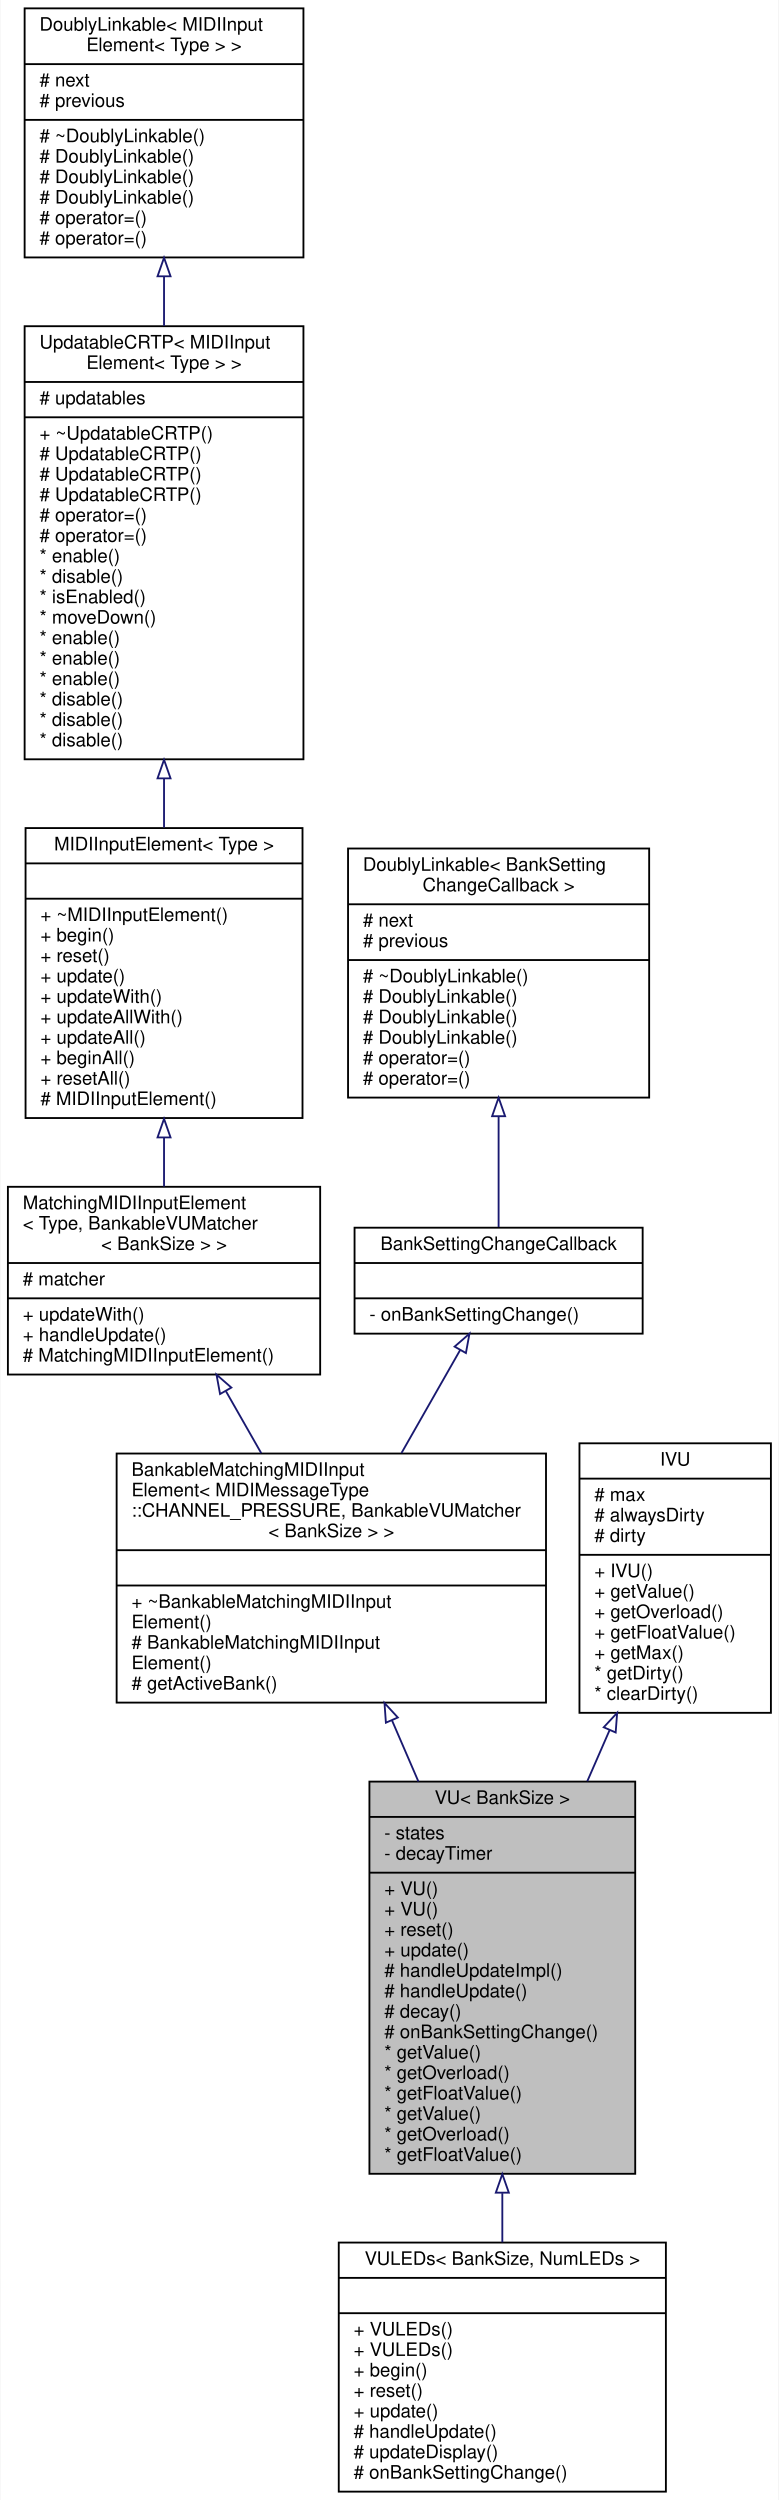
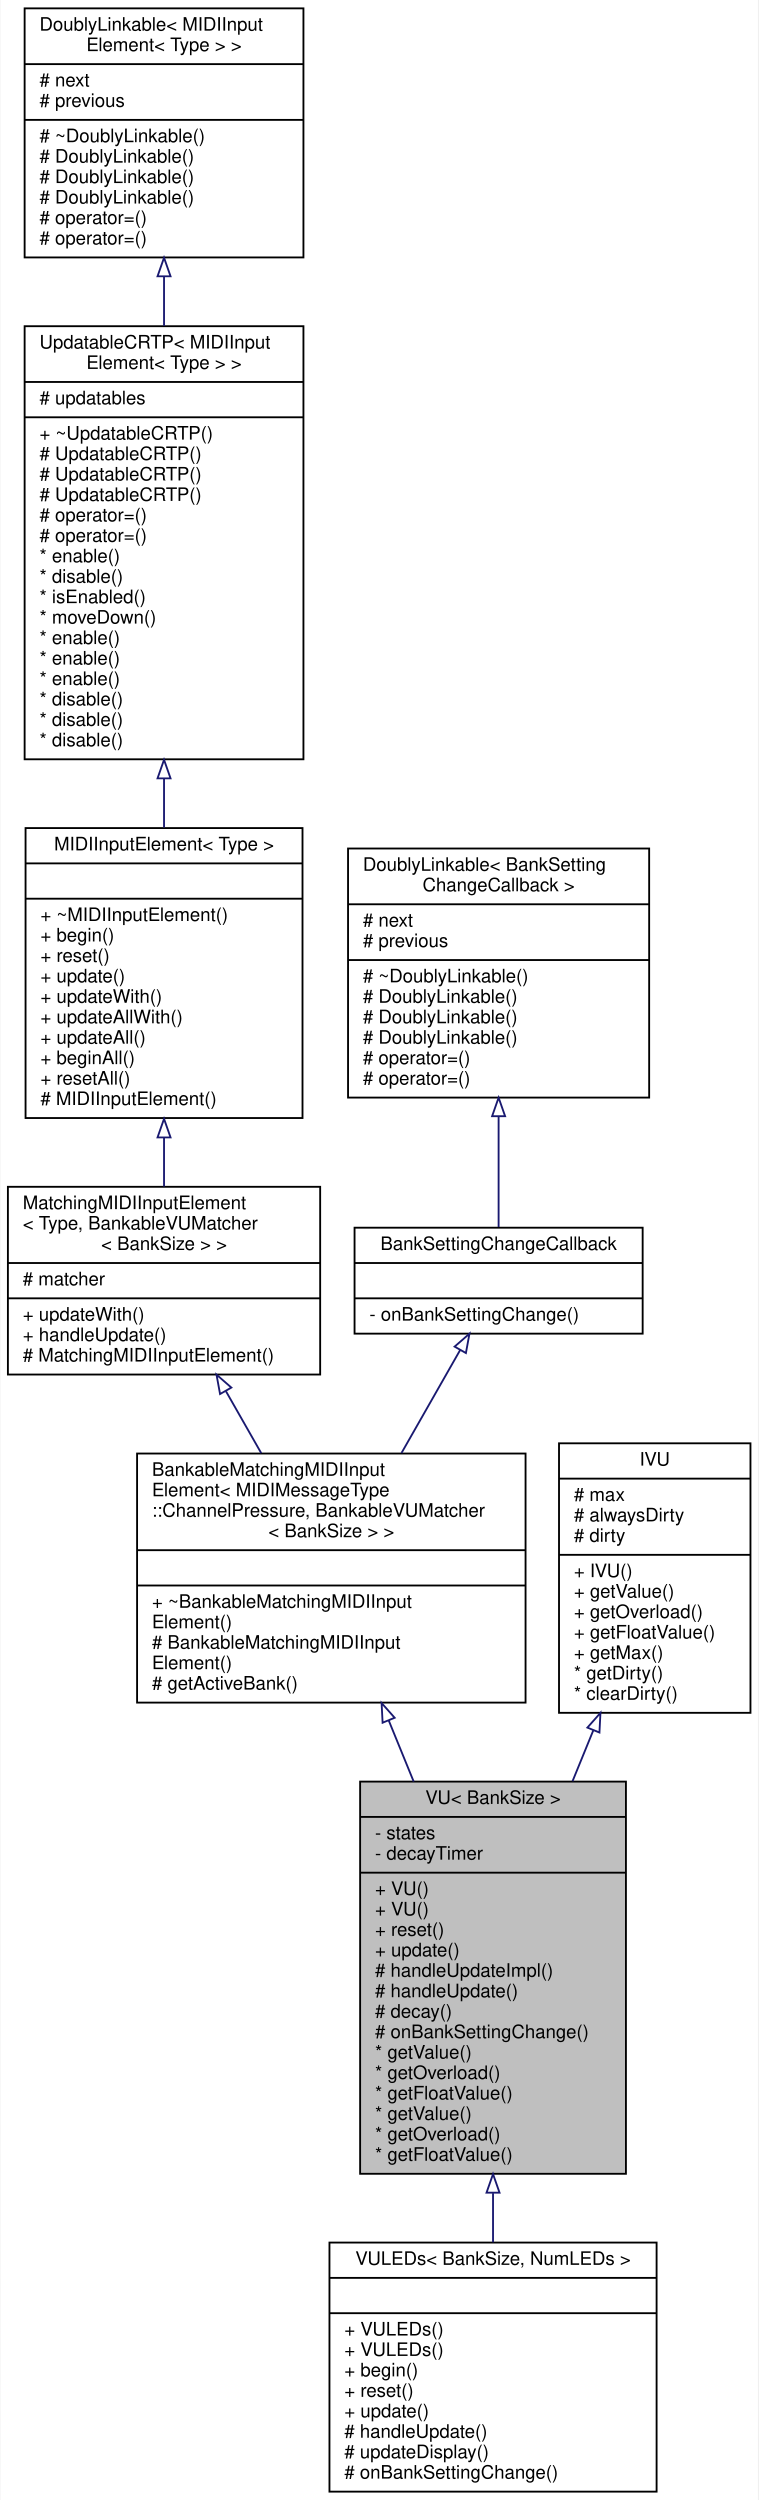
- <svg xmlns="http://www.w3.org/2000/svg" xmlns:xlink="http://www.w3.org/1999/xlink" width="419pt" height="1345pt" viewBox="0.00 0.00 418.50 1345.00">
+ <svg xmlns="http://www.w3.org/2000/svg" xmlns:xlink="http://www.w3.org/1999/xlink" width="408pt" height="1345pt" viewBox="0.00 0.00 407.50 1345.00">
  <g id="graph0" class="graph" transform="scale(1 1) rotate(0) translate(4 1341)">
-     <polygon fill="white" stroke="transparent" points="-4,4 -4,-1341 414.5,-1341 414.5,4 -4,4" />
+     <polygon fill="white" stroke="transparent" points="-4,4 -4,-1341 403.5,-1341 403.5,4 -4,4" />
    <g id="node1" class="node">
      <g id="a_node1">
        <a xlink:title="A MIDI input element that represents a Mackie Control Universal VU meter.">
-           <polygon fill="#bfbfbf" stroke="black" points="194.5,-171.5 194.5,-382.5 337.5,-382.5 337.5,-171.5 194.5,-171.5" />
-           <text text-anchor="middle" x="266" y="-370.5" font-family="Helvetica,sans-Serif" font-size="10.00">VU&lt; BankSize &gt;</text>
-           <polyline fill="none" stroke="black" points="194.5,-363.5 337.5,-363.5 " />
-           <text text-anchor="start" x="202.5" y="-351.5" font-family="Helvetica,sans-Serif" font-size="10.00">- states</text>
-           <text text-anchor="start" x="202.5" y="-340.5" font-family="Helvetica,sans-Serif" font-size="10.00">- decayTimer</text>
-           <polyline fill="none" stroke="black" points="194.5,-333.5 337.5,-333.5 " />
-           <text text-anchor="start" x="202.5" y="-321.5" font-family="Helvetica,sans-Serif" font-size="10.00">+ VU()</text>
-           <text text-anchor="start" x="202.5" y="-310.5" font-family="Helvetica,sans-Serif" font-size="10.00">+ VU()</text>
-           <text text-anchor="start" x="202.5" y="-299.5" font-family="Helvetica,sans-Serif" font-size="10.00">+ reset()</text>
-           <text text-anchor="start" x="202.5" y="-288.5" font-family="Helvetica,sans-Serif" font-size="10.00">+ update()</text>
-           <text text-anchor="start" x="202.5" y="-277.5" font-family="Helvetica,sans-Serif" font-size="10.00"># handleUpdateImpl()</text>
-           <text text-anchor="start" x="202.5" y="-266.5" font-family="Helvetica,sans-Serif" font-size="10.00"># handleUpdate()</text>
-           <text text-anchor="start" x="202.5" y="-255.5" font-family="Helvetica,sans-Serif" font-size="10.00"># decay()</text>
-           <text text-anchor="start" x="202.5" y="-244.5" font-family="Helvetica,sans-Serif" font-size="10.00"># onBankSettingChange()</text>
-           <text text-anchor="start" x="202.5" y="-233.5" font-family="Helvetica,sans-Serif" font-size="10.00">* getValue()</text>
-           <text text-anchor="start" x="202.5" y="-222.5" font-family="Helvetica,sans-Serif" font-size="10.00">* getOverload()</text>
-           <text text-anchor="start" x="202.5" y="-211.5" font-family="Helvetica,sans-Serif" font-size="10.00">* getFloatValue()</text>
-           <text text-anchor="start" x="202.5" y="-200.5" font-family="Helvetica,sans-Serif" font-size="10.00">* getValue()</text>
-           <text text-anchor="start" x="202.5" y="-189.5" font-family="Helvetica,sans-Serif" font-size="10.00">* getOverload()</text>
-           <text text-anchor="start" x="202.5" y="-178.5" font-family="Helvetica,sans-Serif" font-size="10.00">* getFloatValue()</text>
+           <polygon fill="#bfbfbf" stroke="black" points="189.5,-171.5 189.5,-382.5 332.5,-382.5 332.5,-171.5 189.5,-171.5" />
+           <text text-anchor="middle" x="261" y="-370.5" font-family="Helvetica,sans-Serif" font-size="10.00">VU&lt; BankSize &gt;</text>
+           <polyline fill="none" stroke="black" points="189.5,-363.5 332.5,-363.5 " />
+           <text text-anchor="start" x="197.5" y="-351.5" font-family="Helvetica,sans-Serif" font-size="10.00">- states</text>
+           <text text-anchor="start" x="197.5" y="-340.5" font-family="Helvetica,sans-Serif" font-size="10.00">- decayTimer</text>
+           <polyline fill="none" stroke="black" points="189.5,-333.5 332.5,-333.5 " />
+           <text text-anchor="start" x="197.5" y="-321.5" font-family="Helvetica,sans-Serif" font-size="10.00">+ VU()</text>
+           <text text-anchor="start" x="197.5" y="-310.5" font-family="Helvetica,sans-Serif" font-size="10.00">+ VU()</text>
+           <text text-anchor="start" x="197.5" y="-299.5" font-family="Helvetica,sans-Serif" font-size="10.00">+ reset()</text>
+           <text text-anchor="start" x="197.5" y="-288.5" font-family="Helvetica,sans-Serif" font-size="10.00">+ update()</text>
+           <text text-anchor="start" x="197.5" y="-277.5" font-family="Helvetica,sans-Serif" font-size="10.00"># handleUpdateImpl()</text>
+           <text text-anchor="start" x="197.5" y="-266.5" font-family="Helvetica,sans-Serif" font-size="10.00"># handleUpdate()</text>
+           <text text-anchor="start" x="197.5" y="-255.5" font-family="Helvetica,sans-Serif" font-size="10.00"># decay()</text>
+           <text text-anchor="start" x="197.5" y="-244.5" font-family="Helvetica,sans-Serif" font-size="10.00"># onBankSettingChange()</text>
+           <text text-anchor="start" x="197.5" y="-233.5" font-family="Helvetica,sans-Serif" font-size="10.00">* getValue()</text>
+           <text text-anchor="start" x="197.5" y="-222.5" font-family="Helvetica,sans-Serif" font-size="10.00">* getOverload()</text>
+           <text text-anchor="start" x="197.5" y="-211.5" font-family="Helvetica,sans-Serif" font-size="10.00">* getFloatValue()</text>
+           <text text-anchor="start" x="197.5" y="-200.5" font-family="Helvetica,sans-Serif" font-size="10.00">* getValue()</text>
+           <text text-anchor="start" x="197.5" y="-189.5" font-family="Helvetica,sans-Serif" font-size="10.00">* getOverload()</text>
+           <text text-anchor="start" x="197.5" y="-178.5" font-family="Helvetica,sans-Serif" font-size="10.00">* getFloatValue()</text>
        </a>
      </g>
    </g>
    <g id="node10" class="node">
      <g id="a_node10">
        <a xlink:href="../../db/d17/classMCU_1_1Bankable_1_1VULEDs.html" target="_top" xlink:title="A MIDI input element that represents a Mackie Control Universal VU meter and displays its value using...">
-           <polygon fill="white" stroke="black" points="178,-0.5 178,-134.5 354,-134.5 354,-0.5 178,-0.5" />
-           <text text-anchor="middle" x="266" y="-122.5" font-family="Helvetica,sans-Serif" font-size="10.00">VULEDs&lt; BankSize, NumLEDs &gt;</text>
-           <polyline fill="none" stroke="black" points="178,-115.5 354,-115.5 " />
-           <text text-anchor="middle" x="266" y="-103.5" font-family="Helvetica,sans-Serif" font-size="10.00"> </text>
-           <polyline fill="none" stroke="black" points="178,-96.5 354,-96.5 " />
-           <text text-anchor="start" x="186" y="-84.5" font-family="Helvetica,sans-Serif" font-size="10.00">+ VULEDs()</text>
-           <text text-anchor="start" x="186" y="-73.5" font-family="Helvetica,sans-Serif" font-size="10.00">+ VULEDs()</text>
-           <text text-anchor="start" x="186" y="-62.5" font-family="Helvetica,sans-Serif" font-size="10.00">+ begin()</text>
-           <text text-anchor="start" x="186" y="-51.5" font-family="Helvetica,sans-Serif" font-size="10.00">+ reset()</text>
-           <text text-anchor="start" x="186" y="-40.5" font-family="Helvetica,sans-Serif" font-size="10.00">+ update()</text>
-           <text text-anchor="start" x="186" y="-29.5" font-family="Helvetica,sans-Serif" font-size="10.00"># handleUpdate()</text>
-           <text text-anchor="start" x="186" y="-18.5" font-family="Helvetica,sans-Serif" font-size="10.00"># updateDisplay()</text>
-           <text text-anchor="start" x="186" y="-7.5" font-family="Helvetica,sans-Serif" font-size="10.00"># onBankSettingChange()</text>
+           <polygon fill="white" stroke="black" points="173,-0.5 173,-134.5 349,-134.5 349,-0.5 173,-0.5" />
+           <text text-anchor="middle" x="261" y="-122.5" font-family="Helvetica,sans-Serif" font-size="10.00">VULEDs&lt; BankSize, NumLEDs &gt;</text>
+           <polyline fill="none" stroke="black" points="173,-115.5 349,-115.5 " />
+           <text text-anchor="middle" x="261" y="-103.5" font-family="Helvetica,sans-Serif" font-size="10.00"> </text>
+           <polyline fill="none" stroke="black" points="173,-96.5 349,-96.5 " />
+           <text text-anchor="start" x="181" y="-84.5" font-family="Helvetica,sans-Serif" font-size="10.00">+ VULEDs()</text>
+           <text text-anchor="start" x="181" y="-73.5" font-family="Helvetica,sans-Serif" font-size="10.00">+ VULEDs()</text>
+           <text text-anchor="start" x="181" y="-62.5" font-family="Helvetica,sans-Serif" font-size="10.00">+ begin()</text>
+           <text text-anchor="start" x="181" y="-51.5" font-family="Helvetica,sans-Serif" font-size="10.00">+ reset()</text>
+           <text text-anchor="start" x="181" y="-40.5" font-family="Helvetica,sans-Serif" font-size="10.00">+ update()</text>
+           <text text-anchor="start" x="181" y="-29.5" font-family="Helvetica,sans-Serif" font-size="10.00"># handleUpdate()</text>
+           <text text-anchor="start" x="181" y="-18.5" font-family="Helvetica,sans-Serif" font-size="10.00"># updateDisplay()</text>
+           <text text-anchor="start" x="181" y="-7.5" font-family="Helvetica,sans-Serif" font-size="10.00"># onBankSettingChange()</text>
        </a>
      </g>
    </g>
    <g id="edge9" class="edge">
-       <path fill="none" stroke="midnightblue" d="M266,-161.11C266,-152.08 266,-143.17 266,-134.65" />
-       <polygon fill="none" stroke="midnightblue" points="262.5,-161.34 266,-171.34 269.5,-161.34 262.5,-161.34" />
+       <path fill="none" stroke="midnightblue" d="M261,-161.11C261,-152.08 261,-143.17 261,-134.65" />
+       <polygon fill="none" stroke="midnightblue" points="257.5,-161.34 261,-171.34 264.5,-161.34 257.5,-161.34" />
    </g>
    <g id="node2" class="node">
      <g id="a_node2">
        <a xlink:href="../../d9/dc0/classBankableMatchingMIDIInputElement.html" target="_top" xlink:title=" ">
-           <polygon fill="white" stroke="black" points="58.5,-425 58.5,-559 289.5,-559 289.5,-425 58.5,-425" />
-           <text text-anchor="start" x="66.5" y="-547" font-family="Helvetica,sans-Serif" font-size="10.00">BankableMatchingMIDIInput</text>
-           <text text-anchor="start" x="66.5" y="-536" font-family="Helvetica,sans-Serif" font-size="10.00">Element&lt; MIDIMessageType</text>
-           <text text-anchor="start" x="66.5" y="-525" font-family="Helvetica,sans-Serif" font-size="10.00">::CHANNEL_PRESSURE, BankableVUMatcher</text>
+           <polygon fill="white" stroke="black" points="69.5,-425 69.5,-559 278.5,-559 278.5,-425 69.5,-425" />
+           <text text-anchor="start" x="77.5" y="-547" font-family="Helvetica,sans-Serif" font-size="10.00">BankableMatchingMIDIInput</text>
+           <text text-anchor="start" x="77.5" y="-536" font-family="Helvetica,sans-Serif" font-size="10.00">Element&lt; MIDIMessageType</text>
+           <text text-anchor="start" x="77.5" y="-525" font-family="Helvetica,sans-Serif" font-size="10.00">::ChannelPressure, BankableVUMatcher</text>
          <text text-anchor="middle" x="174" y="-514" font-family="Helvetica,sans-Serif" font-size="10.00">&lt; BankSize &gt; &gt;</text>
-           <polyline fill="none" stroke="black" points="58.5,-507 289.5,-507 " />
+           <polyline fill="none" stroke="black" points="69.5,-507 278.5,-507 " />
          <text text-anchor="middle" x="174" y="-495" font-family="Helvetica,sans-Serif" font-size="10.00"> </text>
-           <polyline fill="none" stroke="black" points="58.5,-488 289.5,-488 " />
-           <text text-anchor="start" x="66.5" y="-476" font-family="Helvetica,sans-Serif" font-size="10.00">+ ~BankableMatchingMIDIInput</text>
-           <text text-anchor="start" x="66.5" y="-465" font-family="Helvetica,sans-Serif" font-size="10.00">Element()</text>
-           <text text-anchor="start" x="66.5" y="-454" font-family="Helvetica,sans-Serif" font-size="10.00"># BankableMatchingMIDIInput</text>
-           <text text-anchor="start" x="66.5" y="-443" font-family="Helvetica,sans-Serif" font-size="10.00">Element()</text>
-           <text text-anchor="start" x="66.5" y="-432" font-family="Helvetica,sans-Serif" font-size="10.00"># getActiveBank()</text>
+           <polyline fill="none" stroke="black" points="69.5,-488 278.5,-488 " />
+           <text text-anchor="start" x="77.5" y="-476" font-family="Helvetica,sans-Serif" font-size="10.00">+ ~BankableMatchingMIDIInput</text>
+           <text text-anchor="start" x="77.5" y="-465" font-family="Helvetica,sans-Serif" font-size="10.00">Element()</text>
+           <text text-anchor="start" x="77.5" y="-454" font-family="Helvetica,sans-Serif" font-size="10.00"># BankableMatchingMIDIInput</text>
+           <text text-anchor="start" x="77.5" y="-443" font-family="Helvetica,sans-Serif" font-size="10.00">Element()</text>
+           <text text-anchor="start" x="77.5" y="-432" font-family="Helvetica,sans-Serif" font-size="10.00"># getActiveBank()</text>
        </a>
      </g>
    </g>
    <g id="edge1" class="edge">
-       <path fill="none" stroke="midnightblue" d="M206.61,-415.5C211.23,-404.8 216.05,-393.64 220.86,-382.52" />
-       <polygon fill="none" stroke="midnightblue" points="203.36,-414.2 202.61,-424.77 209.78,-416.98 203.36,-414.2" />
+       <path fill="none" stroke="midnightblue" d="M204.84,-415.5C209.21,-404.8 213.77,-393.64 218.31,-382.52" />
+       <polygon fill="none" stroke="midnightblue" points="201.59,-414.19 201.05,-424.77 208.07,-416.84 201.59,-414.19" />
    </g>
    <g id="node3" class="node">
      <g id="a_node3">
        <a xlink:href="../../d5/dae/classMatchingMIDIInputElement.html" target="_top" xlink:title=" ">
          <polygon fill="white" stroke="black" points="0,-601.5 0,-702.5 168,-702.5 168,-601.5 0,-601.5" />
          <text text-anchor="start" x="8" y="-690.5" font-family="Helvetica,sans-Serif" font-size="10.00">MatchingMIDIInputElement</text>
          <text text-anchor="start" x="8" y="-679.5" font-family="Helvetica,sans-Serif" font-size="10.00">&lt; Type, BankableVUMatcher</text>
          <text text-anchor="middle" x="84" y="-668.5" font-family="Helvetica,sans-Serif" font-size="10.00">&lt; BankSize &gt; &gt;</text>
          <polyline fill="none" stroke="black" points="0,-661.5 168,-661.5 " />
          <text text-anchor="start" x="8" y="-649.5" font-family="Helvetica,sans-Serif" font-size="10.00"># matcher</text>
          <polyline fill="none" stroke="black" points="0,-642.5 168,-642.5 " />
          <text text-anchor="start" x="8" y="-630.5" font-family="Helvetica,sans-Serif" font-size="10.00">+ updateWith()</text>
          <text text-anchor="start" x="8" y="-619.5" font-family="Helvetica,sans-Serif" font-size="10.00">+ handleUpdate()</text>
          <text text-anchor="start" x="8" y="-608.5" font-family="Helvetica,sans-Serif" font-size="10.00"># MatchingMIDIInputElement()</text>
        </a>
      </g>
    </g>
    <g id="edge2" class="edge">
      <path fill="none" stroke="midnightblue" d="M117.33,-592.48C123.51,-581.64 130,-570.24 136.3,-559.19" />
      <polygon fill="none" stroke="midnightblue" points="114.14,-591.02 112.23,-601.44 120.22,-594.48 114.14,-591.02" />
    </g>
    <g id="node4" class="node">
      <g id="a_node4">
        <a xlink:href="../../d9/db1/classMIDIInputElement.html" target="_top" xlink:title="A class for objects that listen for incoming MIDI events.">
          <polygon fill="white" stroke="black" points="9.5,-739.5 9.5,-895.5 158.5,-895.5 158.5,-739.5 9.5,-739.5" />
          <text text-anchor="middle" x="84" y="-883.5" font-family="Helvetica,sans-Serif" font-size="10.00">MIDIInputElement&lt; Type &gt;</text>
          <polyline fill="none" stroke="black" points="9.5,-876.5 158.5,-876.5 " />
          <text text-anchor="middle" x="84" y="-864.5" font-family="Helvetica,sans-Serif" font-size="10.00"> </text>
          <polyline fill="none" stroke="black" points="9.5,-857.5 158.5,-857.5 " />
          <text text-anchor="start" x="17.5" y="-845.5" font-family="Helvetica,sans-Serif" font-size="10.00">+ ~MIDIInputElement()</text>
          <text text-anchor="start" x="17.5" y="-834.5" font-family="Helvetica,sans-Serif" font-size="10.00">+ begin()</text>
          <text text-anchor="start" x="17.5" y="-823.5" font-family="Helvetica,sans-Serif" font-size="10.00">+ reset()</text>
          <text text-anchor="start" x="17.5" y="-812.5" font-family="Helvetica,sans-Serif" font-size="10.00">+ update()</text>
          <text text-anchor="start" x="17.5" y="-801.5" font-family="Helvetica,sans-Serif" font-size="10.00">+ updateWith()</text>
          <text text-anchor="start" x="17.5" y="-790.5" font-family="Helvetica,sans-Serif" font-size="10.00">+ updateAllWith()</text>
          <text text-anchor="start" x="17.5" y="-779.5" font-family="Helvetica,sans-Serif" font-size="10.00">+ updateAll()</text>
          <text text-anchor="start" x="17.5" y="-768.5" font-family="Helvetica,sans-Serif" font-size="10.00">+ beginAll()</text>
          <text text-anchor="start" x="17.5" y="-757.5" font-family="Helvetica,sans-Serif" font-size="10.00">+ resetAll()</text>
          <text text-anchor="start" x="17.5" y="-746.5" font-family="Helvetica,sans-Serif" font-size="10.00"># MIDIInputElement()</text>
        </a>
      </g>
    </g>
    <g id="edge3" class="edge">
      <path fill="none" stroke="midnightblue" d="M84,-728.9C84,-719.91 84,-711.02 84,-702.66" />
      <polygon fill="none" stroke="midnightblue" points="80.5,-729.06 84,-739.06 87.5,-729.06 80.5,-729.06" />
    </g>
    <g id="node5" class="node">
      <g id="a_node5">
        <a xlink:href="../../d8/d1a/classAH_1_1UpdatableCRTP.html" target="_top" xlink:title=" ">
          <polygon fill="white" stroke="black" points="9,-932.5 9,-1165.5 159,-1165.5 159,-932.5 9,-932.5" />
          <text text-anchor="start" x="17" y="-1153.5" font-family="Helvetica,sans-Serif" font-size="10.00">UpdatableCRTP&lt; MIDIInput</text>
          <text text-anchor="middle" x="84" y="-1142.5" font-family="Helvetica,sans-Serif" font-size="10.00">Element&lt; Type &gt; &gt;</text>
          <polyline fill="none" stroke="black" points="9,-1135.5 159,-1135.5 " />
          <text text-anchor="start" x="17" y="-1123.5" font-family="Helvetica,sans-Serif" font-size="10.00"># updatables</text>
          <polyline fill="none" stroke="black" points="9,-1116.5 159,-1116.5 " />
          <text text-anchor="start" x="17" y="-1104.5" font-family="Helvetica,sans-Serif" font-size="10.00">+ ~UpdatableCRTP()</text>
          <text text-anchor="start" x="17" y="-1093.5" font-family="Helvetica,sans-Serif" font-size="10.00"># UpdatableCRTP()</text>
          <text text-anchor="start" x="17" y="-1082.5" font-family="Helvetica,sans-Serif" font-size="10.00"># UpdatableCRTP()</text>
          <text text-anchor="start" x="17" y="-1071.5" font-family="Helvetica,sans-Serif" font-size="10.00"># UpdatableCRTP()</text>
          <text text-anchor="start" x="17" y="-1060.5" font-family="Helvetica,sans-Serif" font-size="10.00"># operator=()</text>
          <text text-anchor="start" x="17" y="-1049.5" font-family="Helvetica,sans-Serif" font-size="10.00"># operator=()</text>
          <text text-anchor="start" x="17" y="-1038.5" font-family="Helvetica,sans-Serif" font-size="10.00">* enable()</text>
          <text text-anchor="start" x="17" y="-1027.5" font-family="Helvetica,sans-Serif" font-size="10.00">* disable()</text>
          <text text-anchor="start" x="17" y="-1016.5" font-family="Helvetica,sans-Serif" font-size="10.00">* isEnabled()</text>
          <text text-anchor="start" x="17" y="-1005.5" font-family="Helvetica,sans-Serif" font-size="10.00">* moveDown()</text>
          <text text-anchor="start" x="17" y="-994.5" font-family="Helvetica,sans-Serif" font-size="10.00">* enable()</text>
          <text text-anchor="start" x="17" y="-983.5" font-family="Helvetica,sans-Serif" font-size="10.00">* enable()</text>
          <text text-anchor="start" x="17" y="-972.5" font-family="Helvetica,sans-Serif" font-size="10.00">* enable()</text>
          <text text-anchor="start" x="17" y="-961.5" font-family="Helvetica,sans-Serif" font-size="10.00">* disable()</text>
          <text text-anchor="start" x="17" y="-950.5" font-family="Helvetica,sans-Serif" font-size="10.00">* disable()</text>
          <text text-anchor="start" x="17" y="-939.5" font-family="Helvetica,sans-Serif" font-size="10.00">* disable()</text>
        </a>
      </g>
    </g>
    <g id="edge4" class="edge">
      <path fill="none" stroke="midnightblue" d="M84,-922.11C84,-913.17 84,-904.31 84,-895.77" />
      <polygon fill="none" stroke="midnightblue" points="80.5,-922.24 84,-932.24 87.5,-922.24 80.5,-922.24" />
    </g>
    <g id="node6" class="node">
      <g id="a_node6">
        <a xlink:href="../../d4/d23/classDoublyLinkable.html" target="_top" xlink:title=" ">
          <polygon fill="white" stroke="black" points="9,-1202.5 9,-1336.5 159,-1336.5 159,-1202.5 9,-1202.5" />
          <text text-anchor="start" x="17" y="-1324.5" font-family="Helvetica,sans-Serif" font-size="10.00">DoublyLinkable&lt; MIDIInput</text>
          <text text-anchor="middle" x="84" y="-1313.5" font-family="Helvetica,sans-Serif" font-size="10.00">Element&lt; Type &gt; &gt;</text>
          <polyline fill="none" stroke="black" points="9,-1306.5 159,-1306.5 " />
          <text text-anchor="start" x="17" y="-1294.5" font-family="Helvetica,sans-Serif" font-size="10.00"># next</text>
          <text text-anchor="start" x="17" y="-1283.5" font-family="Helvetica,sans-Serif" font-size="10.00"># previous</text>
          <polyline fill="none" stroke="black" points="9,-1276.5 159,-1276.5 " />
          <text text-anchor="start" x="17" y="-1264.5" font-family="Helvetica,sans-Serif" font-size="10.00"># ~DoublyLinkable()</text>
          <text text-anchor="start" x="17" y="-1253.5" font-family="Helvetica,sans-Serif" font-size="10.00"># DoublyLinkable()</text>
          <text text-anchor="start" x="17" y="-1242.5" font-family="Helvetica,sans-Serif" font-size="10.00"># DoublyLinkable()</text>
          <text text-anchor="start" x="17" y="-1231.5" font-family="Helvetica,sans-Serif" font-size="10.00"># DoublyLinkable()</text>
          <text text-anchor="start" x="17" y="-1220.5" font-family="Helvetica,sans-Serif" font-size="10.00"># operator=()</text>
          <text text-anchor="start" x="17" y="-1209.5" font-family="Helvetica,sans-Serif" font-size="10.00"># operator=()</text>
        </a>
      </g>
    </g>
    <g id="edge5" class="edge">
      <path fill="none" stroke="midnightblue" d="M84,-1192.32C84,-1183.65 84,-1174.67 84,-1165.63" />
      <polygon fill="none" stroke="midnightblue" points="80.5,-1192.35 84,-1202.35 87.5,-1192.35 80.5,-1192.35" />
    </g>
    <g id="node7" class="node">
      <g id="a_node7">
        <a xlink:href="../../d2/dbf/classBankSettingChangeCallback.html" target="_top" xlink:title="Callback class for Bankable objects that need to be notified when the active setting of their Bank ch...">
          <polygon fill="white" stroke="black" points="186.5,-623.5 186.5,-680.5 341.5,-680.5 341.5,-623.5 186.5,-623.5" />
          <text text-anchor="middle" x="264" y="-668.5" font-family="Helvetica,sans-Serif" font-size="10.00">BankSettingChangeCallback</text>
          <polyline fill="none" stroke="black" points="186.5,-661.5 341.5,-661.5 " />
          <text text-anchor="middle" x="264" y="-649.5" font-family="Helvetica,sans-Serif" font-size="10.00"> </text>
          <polyline fill="none" stroke="black" points="186.5,-642.5 341.5,-642.5 " />
          <text text-anchor="start" x="194.5" y="-630.5" font-family="Helvetica,sans-Serif" font-size="10.00">- onBankSettingChange()</text>
        </a>
      </g>
    </g>
    <g id="edge6" class="edge">
      <path fill="none" stroke="midnightblue" d="M243.34,-614.73C233.96,-598.26 222.57,-578.26 211.75,-559.27" />
      <polygon fill="none" stroke="midnightblue" points="240.33,-616.52 248.32,-623.48 246.41,-613.06 240.33,-616.52" />
    </g>
    <g id="node8" class="node">
      <g id="a_node8">
        <a xlink:href="../../d4/d23/classDoublyLinkable.html" target="_top" xlink:title=" ">
          <polygon fill="white" stroke="black" points="183,-750.5 183,-884.5 345,-884.5 345,-750.5 183,-750.5" />
          <text text-anchor="start" x="191" y="-872.5" font-family="Helvetica,sans-Serif" font-size="10.00">DoublyLinkable&lt; BankSetting</text>
          <text text-anchor="middle" x="264" y="-861.5" font-family="Helvetica,sans-Serif" font-size="10.00">ChangeCallback &gt;</text>
          <polyline fill="none" stroke="black" points="183,-854.5 345,-854.5 " />
          <text text-anchor="start" x="191" y="-842.5" font-family="Helvetica,sans-Serif" font-size="10.00"># next</text>
          <text text-anchor="start" x="191" y="-831.5" font-family="Helvetica,sans-Serif" font-size="10.00"># previous</text>
          <polyline fill="none" stroke="black" points="183,-824.5 345,-824.5 " />
          <text text-anchor="start" x="191" y="-812.5" font-family="Helvetica,sans-Serif" font-size="10.00"># ~DoublyLinkable()</text>
          <text text-anchor="start" x="191" y="-801.5" font-family="Helvetica,sans-Serif" font-size="10.00"># DoublyLinkable()</text>
          <text text-anchor="start" x="191" y="-790.5" font-family="Helvetica,sans-Serif" font-size="10.00"># DoublyLinkable()</text>
          <text text-anchor="start" x="191" y="-779.5" font-family="Helvetica,sans-Serif" font-size="10.00"># DoublyLinkable()</text>
          <text text-anchor="start" x="191" y="-768.5" font-family="Helvetica,sans-Serif" font-size="10.00"># operator=()</text>
          <text text-anchor="start" x="191" y="-757.5" font-family="Helvetica,sans-Serif" font-size="10.00"># operator=()</text>
        </a>
      </g>
    </g>
    <g id="edge7" class="edge">
      <path fill="none" stroke="midnightblue" d="M264,-740.42C264,-719.15 264,-697.36 264,-680.86" />
      <polygon fill="none" stroke="midnightblue" points="260.5,-740.47 264,-750.47 267.5,-740.47 260.5,-740.47" />
    </g>
    <g id="node9" class="node">
      <g id="a_node9">
        <a xlink:href="../../dc/d25/classInterfaces_1_1MCU_1_1IVU.html" target="_top" xlink:title="An abstract interface for VU meters.">
-           <polygon fill="white" stroke="black" points="307.5,-419.5 307.5,-564.5 410.5,-564.5 410.5,-419.5 307.5,-419.5" />
-           <text text-anchor="middle" x="359" y="-552.5" font-family="Helvetica,sans-Serif" font-size="10.00">IVU</text>
-           <polyline fill="none" stroke="black" points="307.5,-545.5 410.5,-545.5 " />
-           <text text-anchor="start" x="315.5" y="-533.5" font-family="Helvetica,sans-Serif" font-size="10.00"># max</text>
-           <text text-anchor="start" x="315.5" y="-522.5" font-family="Helvetica,sans-Serif" font-size="10.00"># alwaysDirty</text>
-           <text text-anchor="start" x="315.5" y="-511.5" font-family="Helvetica,sans-Serif" font-size="10.00"># dirty</text>
-           <polyline fill="none" stroke="black" points="307.5,-504.5 410.5,-504.5 " />
-           <text text-anchor="start" x="315.5" y="-492.5" font-family="Helvetica,sans-Serif" font-size="10.00">+ IVU()</text>
-           <text text-anchor="start" x="315.5" y="-481.5" font-family="Helvetica,sans-Serif" font-size="10.00">+ getValue()</text>
-           <text text-anchor="start" x="315.5" y="-470.5" font-family="Helvetica,sans-Serif" font-size="10.00">+ getOverload()</text>
-           <text text-anchor="start" x="315.5" y="-459.5" font-family="Helvetica,sans-Serif" font-size="10.00">+ getFloatValue()</text>
-           <text text-anchor="start" x="315.5" y="-448.5" font-family="Helvetica,sans-Serif" font-size="10.00">+ getMax()</text>
-           <text text-anchor="start" x="315.5" y="-437.5" font-family="Helvetica,sans-Serif" font-size="10.00">* getDirty()</text>
-           <text text-anchor="start" x="315.5" y="-426.5" font-family="Helvetica,sans-Serif" font-size="10.00">* clearDirty()</text>
+           <polygon fill="white" stroke="black" points="296.5,-419.5 296.5,-564.5 399.5,-564.5 399.5,-419.5 296.5,-419.5" />
+           <text text-anchor="middle" x="348" y="-552.5" font-family="Helvetica,sans-Serif" font-size="10.00">IVU</text>
+           <polyline fill="none" stroke="black" points="296.5,-545.5 399.5,-545.5 " />
+           <text text-anchor="start" x="304.5" y="-533.5" font-family="Helvetica,sans-Serif" font-size="10.00"># max</text>
+           <text text-anchor="start" x="304.5" y="-522.5" font-family="Helvetica,sans-Serif" font-size="10.00"># alwaysDirty</text>
+           <text text-anchor="start" x="304.5" y="-511.5" font-family="Helvetica,sans-Serif" font-size="10.00"># dirty</text>
+           <polyline fill="none" stroke="black" points="296.5,-504.5 399.5,-504.5 " />
+           <text text-anchor="start" x="304.5" y="-492.5" font-family="Helvetica,sans-Serif" font-size="10.00">+ IVU()</text>
+           <text text-anchor="start" x="304.5" y="-481.5" font-family="Helvetica,sans-Serif" font-size="10.00">+ getValue()</text>
+           <text text-anchor="start" x="304.5" y="-470.5" font-family="Helvetica,sans-Serif" font-size="10.00">+ getOverload()</text>
+           <text text-anchor="start" x="304.5" y="-459.5" font-family="Helvetica,sans-Serif" font-size="10.00">+ getFloatValue()</text>
+           <text text-anchor="start" x="304.5" y="-448.5" font-family="Helvetica,sans-Serif" font-size="10.00">+ getMax()</text>
+           <text text-anchor="start" x="304.5" y="-437.5" font-family="Helvetica,sans-Serif" font-size="10.00">* getDirty()</text>
+           <text text-anchor="start" x="304.5" y="-426.5" font-family="Helvetica,sans-Serif" font-size="10.00">* clearDirty()</text>
        </a>
      </g>
    </g>
    <g id="edge8" class="edge">
-       <path fill="none" stroke="midnightblue" d="M323.72,-410.2C319.79,-401.2 315.74,-391.93 311.71,-382.68" />
-       <polygon fill="none" stroke="midnightblue" points="320.56,-411.72 327.77,-419.48 326.98,-408.92 320.56,-411.72" />
+       <path fill="none" stroke="midnightblue" d="M315,-410.2C311.32,-401.2 307.54,-391.93 303.76,-382.68" />
+       <polygon fill="none" stroke="midnightblue" points="311.77,-411.55 318.79,-419.48 318.25,-408.9 311.77,-411.55" />
    </g>
  </g>
</svg>
